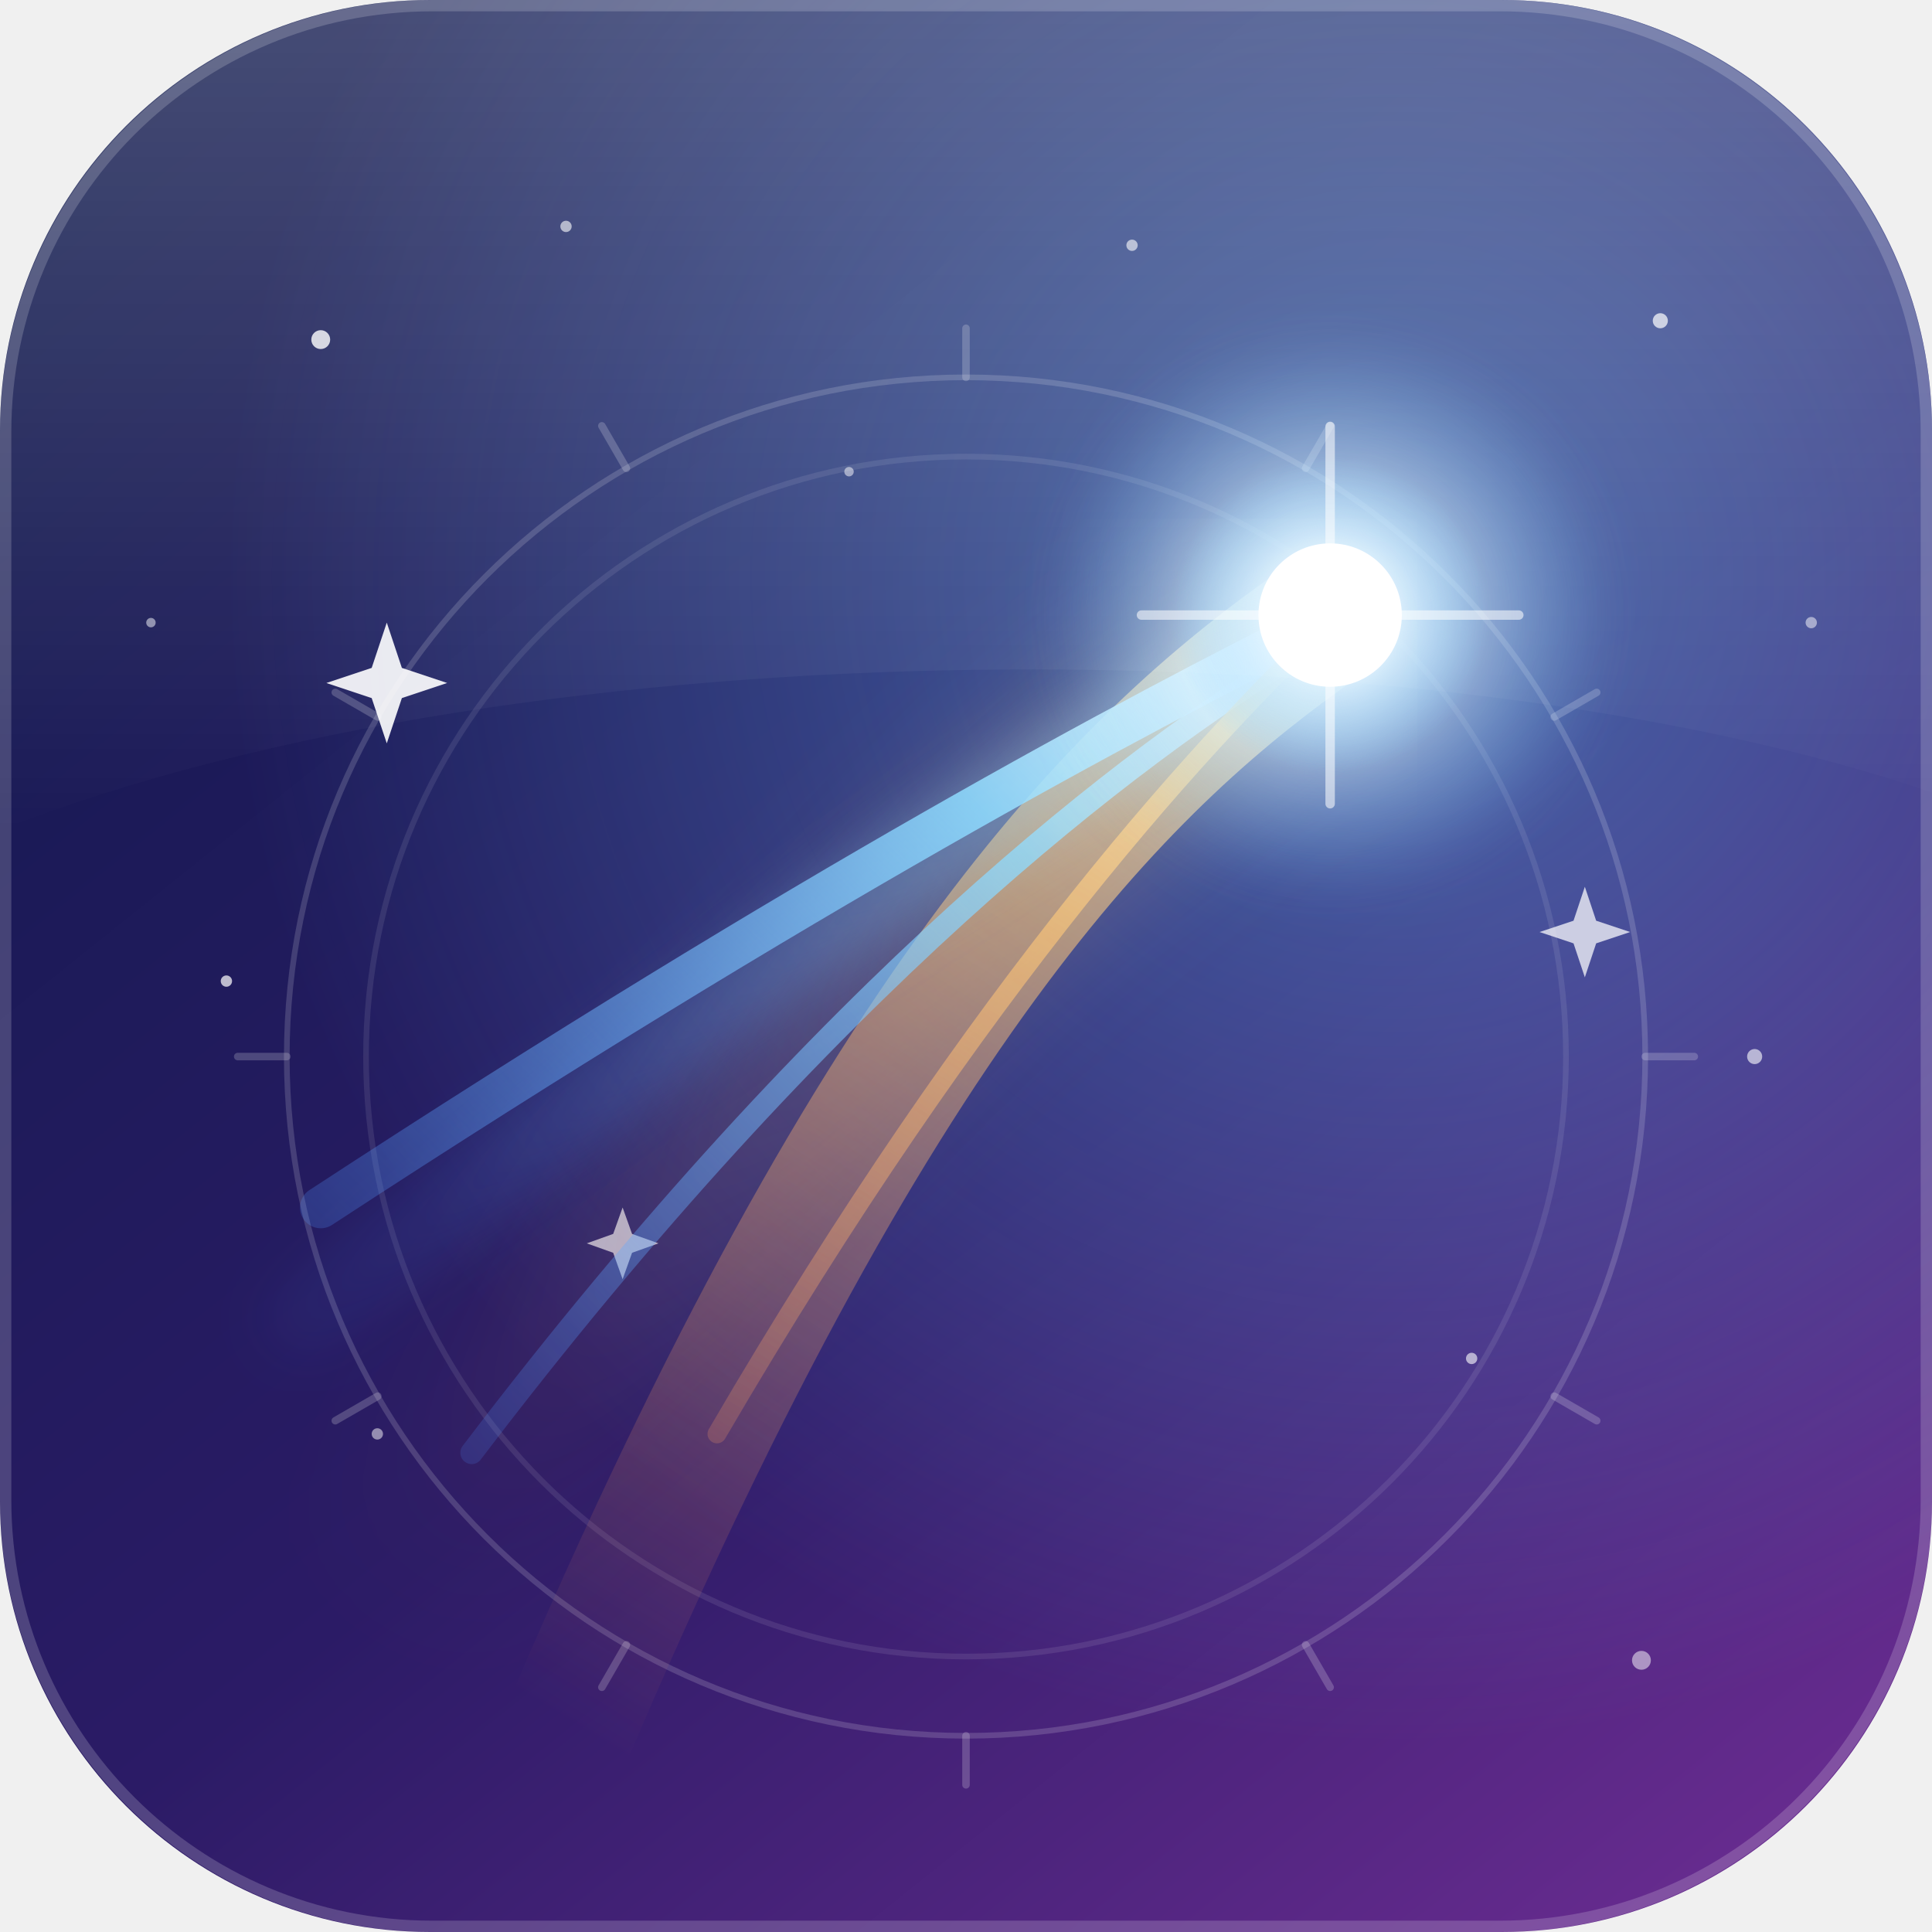
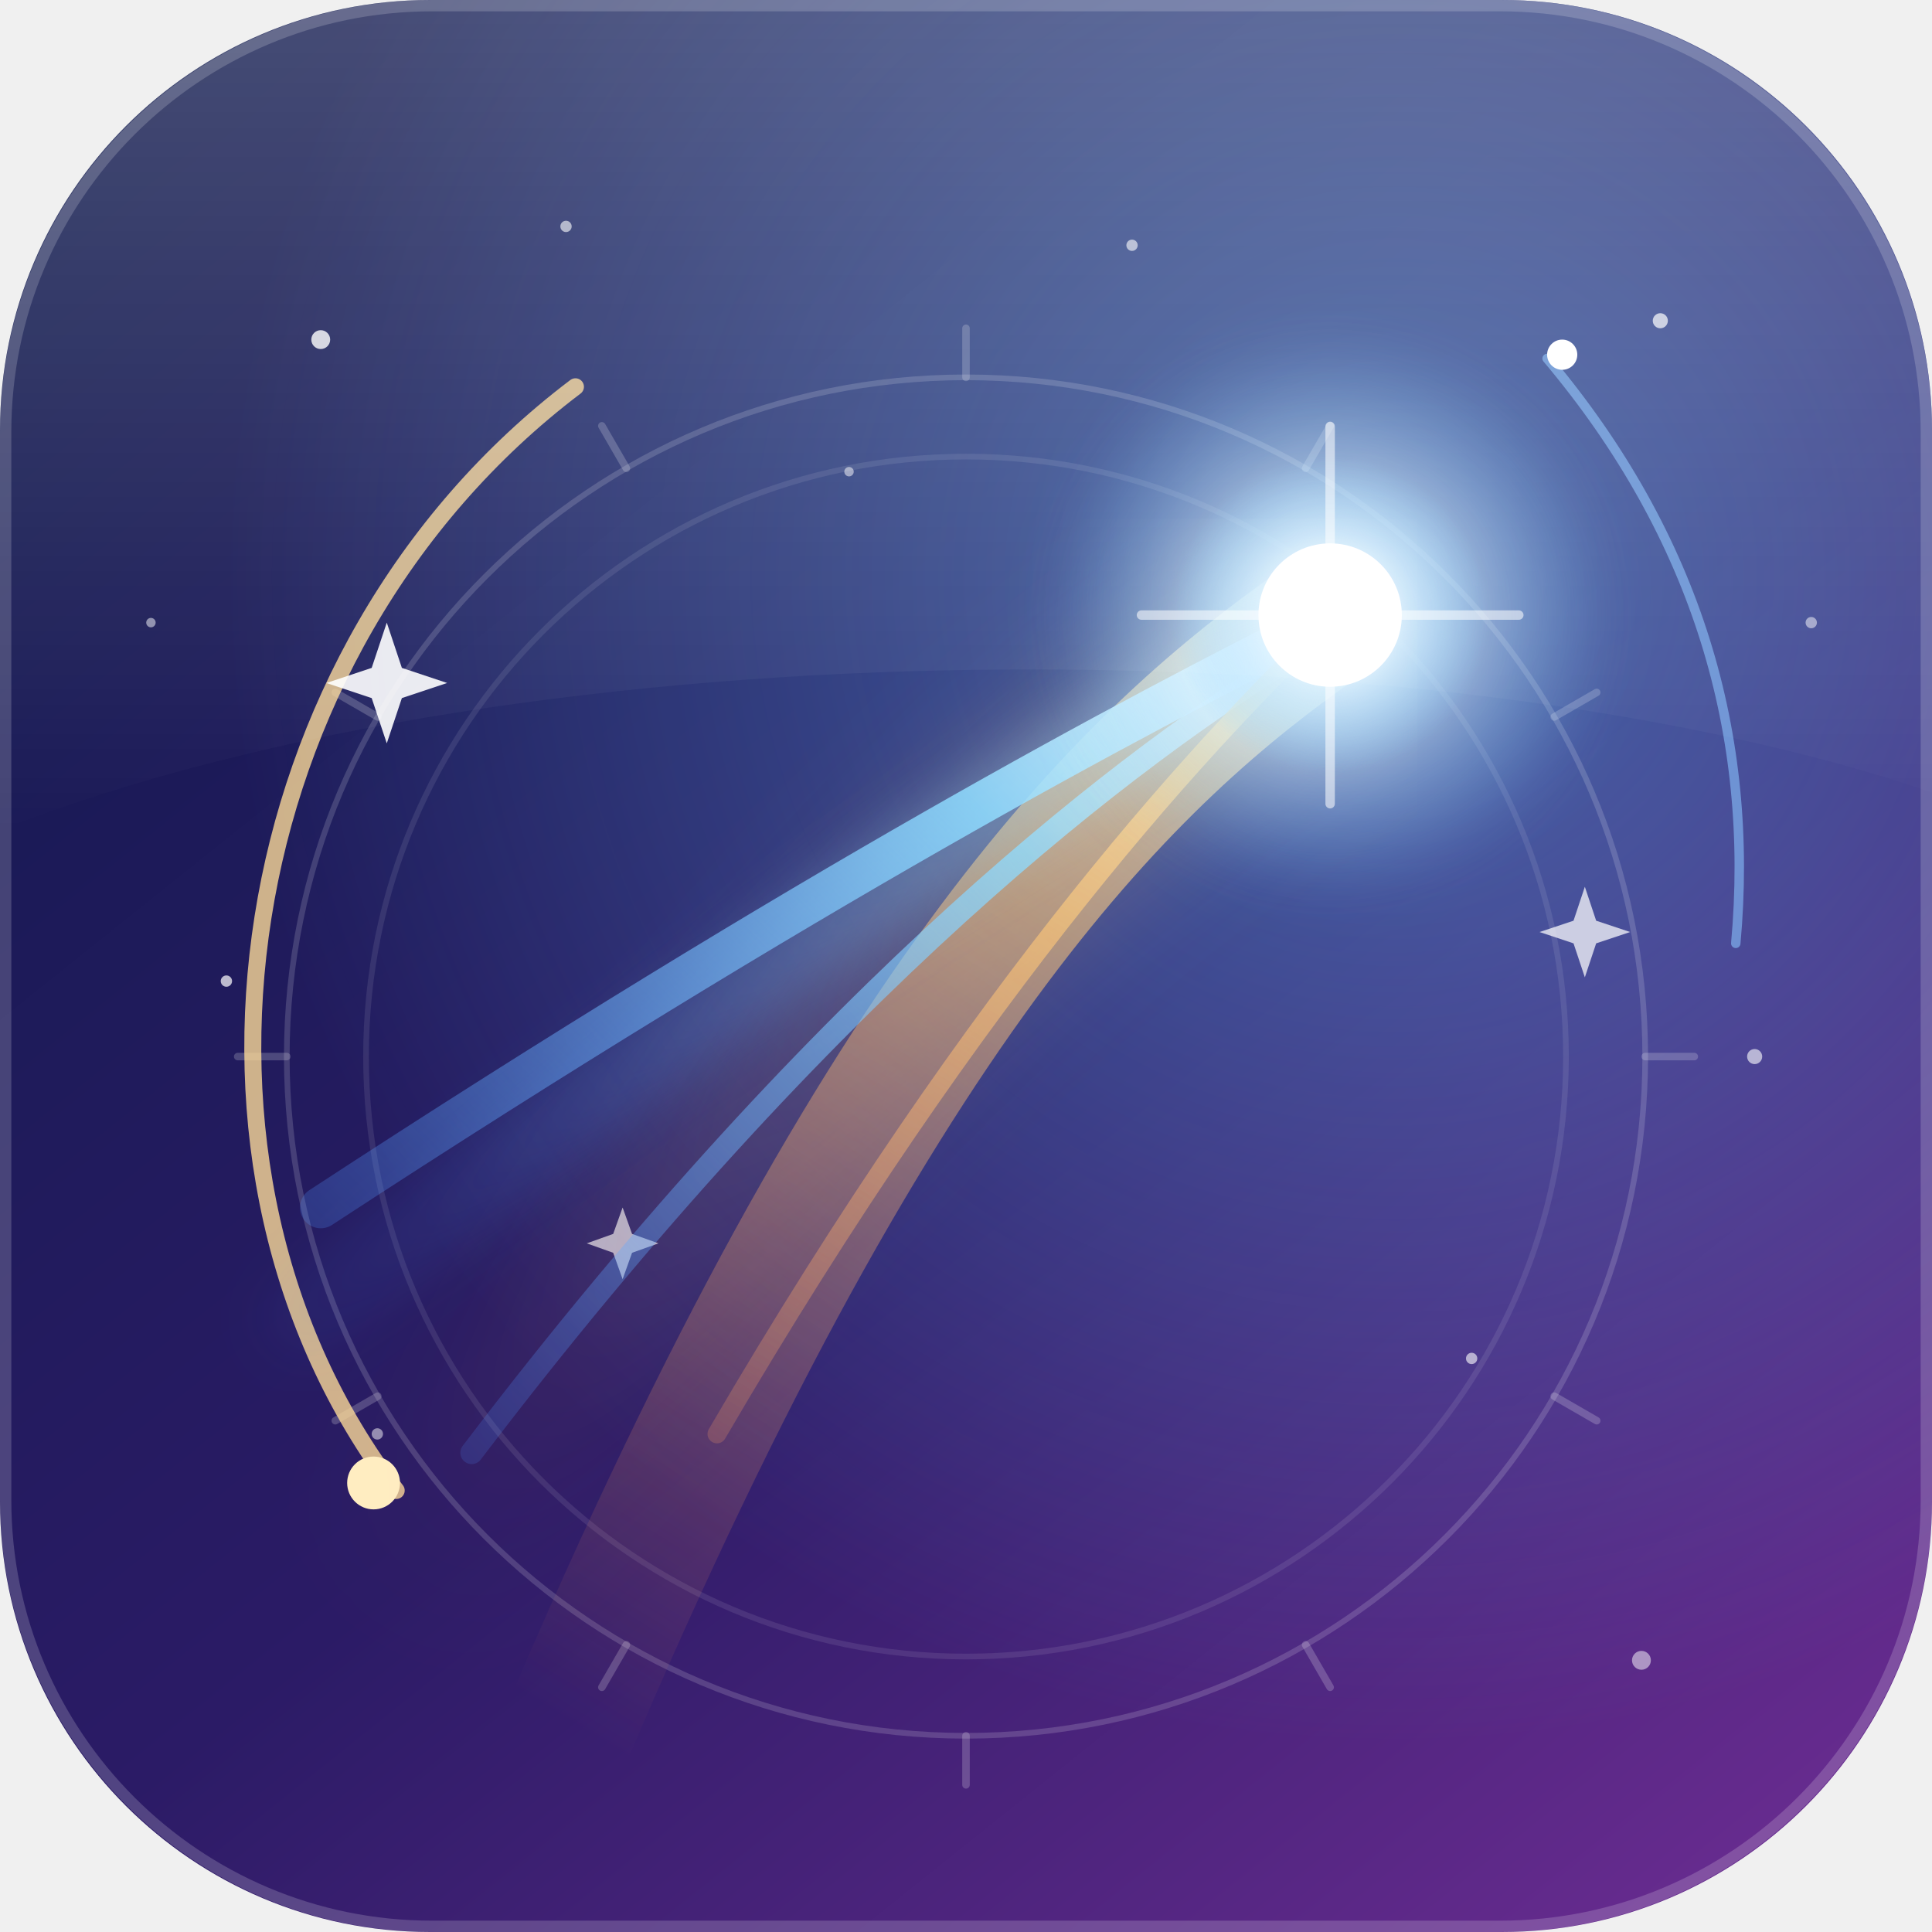
<svg xmlns="http://www.w3.org/2000/svg" viewBox="0 0 1024 1024" width="1024" height="1024">
  <defs>
    <linearGradient id="bg" x1="0.1" y1="0" x2="0.9" y2="1">
      <stop offset="0" stop-color="#101a4d" />
      <stop offset="0.55" stop-color="#2b1b66" />
      <stop offset="1" stop-color="#6a2c91" />
    </linearGradient>
    <radialGradient id="glowBg" cx="0.72" cy="0.3" r="0.6">
      <stop offset="0" stop-color="#6fc3ff" stop-opacity="0.45" />
      <stop offset="1" stop-color="#6fc3ff" stop-opacity="0" />
    </radialGradient>
    <radialGradient id="nuc" cx="0.5" cy="0.5" r="0.5">
      <stop offset="0" stop-color="#ffffff" />
      <stop offset="0.35" stop-color="#e8f6ff" />
      <stop offset="1" stop-color="#7fd0ff" stop-opacity="0" />
    </radialGradient>
    <linearGradient id="ion" gradientUnits="userSpaceOnUse" x1="690" y1="340" x2="170" y2="860">
      <stop offset="0" stop-color="#ffffff" stop-opacity="0.95" />
      <stop offset="0.25" stop-color="#8fdcff" stop-opacity="0.85" />
      <stop offset="1" stop-color="#3a7bff" stop-opacity="0" />
    </linearGradient>
    <linearGradient id="dust" gradientUnits="userSpaceOnUse" x1="700" y1="330" x2="330" y2="930">
      <stop offset="0" stop-color="#fff3c9" stop-opacity="0.9" />
      <stop offset="0.3" stop-color="#ffc979" stop-opacity="0.7" />
      <stop offset="1" stop-color="#ff8a5c" stop-opacity="0" />
    </linearGradient>
    <linearGradient id="gloss" x1="0" y1="0" x2="0" y2="1">
      <stop offset="0" stop-color="#ffffff" stop-opacity="0.22" />
      <stop offset="1" stop-color="#ffffff" stop-opacity="0" />
    </linearGradient>
    <filter id="blur6">
      <feGaussianBlur stdDeviation="6" />
    </filter>
    <filter id="blur14">
      <feGaussianBlur stdDeviation="14" />
    </filter>
    <filter id="blur30">
      <feGaussianBlur stdDeviation="30" />
    </filter>
    <clipPath id="tile">
      <rect width="1024" height="1024" rx="228" />
    </clipPath>
  </defs>
  <g clip-path="url(#tile)">
    <rect width="1024" height="1024" fill="url(#bg)" />
    <rect width="1024" height="1024" fill="url(#glowBg)" />
    <g fill="none" stroke="#ffffff" stroke-opacity="0.16" stroke-width="3">
      <circle cx="512" cy="560" r="360" />
      <circle cx="512" cy="560" r="318" stroke-opacity="0.09" />
    </g>
    <g stroke="#ffffff" stroke-opacity="0.2" stroke-width="4" stroke-linecap="round">
      <g transform="translate(512 560)">
        <path d="M0 -360v-26" transform="rotate(0)" />
        <path d="M0 -360v-26" transform="rotate(30)" />
        <path d="M0 -360v-26" transform="rotate(60)" />
        <path d="M0 -360v-26" transform="rotate(90)" />
        <path d="M0 -360v-26" transform="rotate(120)" />
        <path d="M0 -360v-26" transform="rotate(150)" />
        <path d="M0 -360v-26" transform="rotate(180)" />
        <path d="M0 -360v-26" transform="rotate(210)" />
        <path d="M0 -360v-26" transform="rotate(240)" />
        <path d="M0 -360v-26" transform="rotate(270)" />
        <path d="M0 -360v-26" transform="rotate(300)" />
        <path d="M0 -360v-26" transform="rotate(330)" />
      </g>
    </g>
+     <path d="M210 790C80 620 120 345 305 205" fill="none" stroke="#ffdc98" stroke-opacity="0.78" stroke-width="9" stroke-linecap="round" />
+     <path d="M820 190C900 285 930 390 920 500" fill="none" stroke="#8bc5ff" stroke-opacity="0.58" stroke-width="5" stroke-linecap="round" />
+     <circle cx="198" cy="786" r="14" fill="#ffeec2" />
+     <circle cx="828" cy="188" r="8" fill="#ffffff" />
    <g fill="#ffffff">
      <circle cx="170" cy="180" r="5" opacity="0.8" />
      <circle cx="300" cy="120" r="3" opacity="0.6" />
      <circle cx="880" cy="170" r="4" opacity="0.7" />
      <circle cx="930" cy="560" r="4" opacity="0.6" />
      <circle cx="120" cy="520" r="3" opacity="0.7" />
      <circle cx="870" cy="880" r="5" opacity="0.5" />
      <circle cx="600" cy="130" r="3" opacity="0.6" />
      <circle cx="200" cy="760" r="3" opacity="0.5" />
      <circle cx="780" cy="720" r="3" opacity="0.6" />
      <circle cx="450" cy="250" r="2.5" opacity="0.5" />
      <circle cx="960" cy="330" r="3" opacity="0.5" />
      <circle cx="80" cy="330" r="2.5" opacity="0.5" />
    </g>
    <g fill="#ffffff" opacity="0.9">
      <path d="M205 330l8 24 24 8-24 8-8 24-8-24-24-8 24-8z" />
      <path d="M840 470l6 18 18 6-18 6-6 18-6-18-18-6 18-6z" opacity="0.8" />
      <path d="M330 640l5 14 14 5-14 5-5 14-5-14-14-5 14-5z" opacity="0.7" />
    </g>
    <g stroke-linecap="round" fill="none">
      <path d="M700 330 C560 410 400 560 190 880" stroke="url(#dust)" stroke-width="96" opacity="0.28" filter="url(#blur30)" />
      <path d="M700 330 C600 400 470 520 300 920" stroke="url(#dust)" stroke-width="70" opacity="0.8" />
      <path d="M700 330 C610 380 450 470 160 700" stroke="url(#ion)" stroke-width="44" opacity="0.35" filter="url(#blur14)" />
      <path d="M700 330 C600 380 430 470 170 640" stroke="url(#ion)" stroke-width="22" />
      <path d="M690 345 C600 400 440 520 250 770" stroke="url(#ion)" stroke-width="12" opacity="0.9" />
      <path d="M715 320 C640 390 520 520 380 760" stroke="url(#dust)" stroke-width="10" opacity="0.9" />
    </g>
    <circle cx="705" cy="326" r="150" fill="url(#nuc)" opacity="0.7" filter="url(#blur14)" />
    <circle cx="705" cy="326" r="84" fill="url(#nuc)" />
    <circle cx="705" cy="326" r="38" fill="#ffffff" />
    <path d="M705 226v200M605 326h200" stroke="#ffffff" stroke-opacity="0.55" stroke-width="5" stroke-linecap="round" />
    <path d="M0 0H1024V420C760 330 280 330 0 440Z" fill="url(#gloss)" />
    <rect x="3" y="3" width="1018" height="1018" rx="226" fill="none" stroke="#ffffff" stroke-opacity="0.18" stroke-width="6" />
  </g>
</svg>
